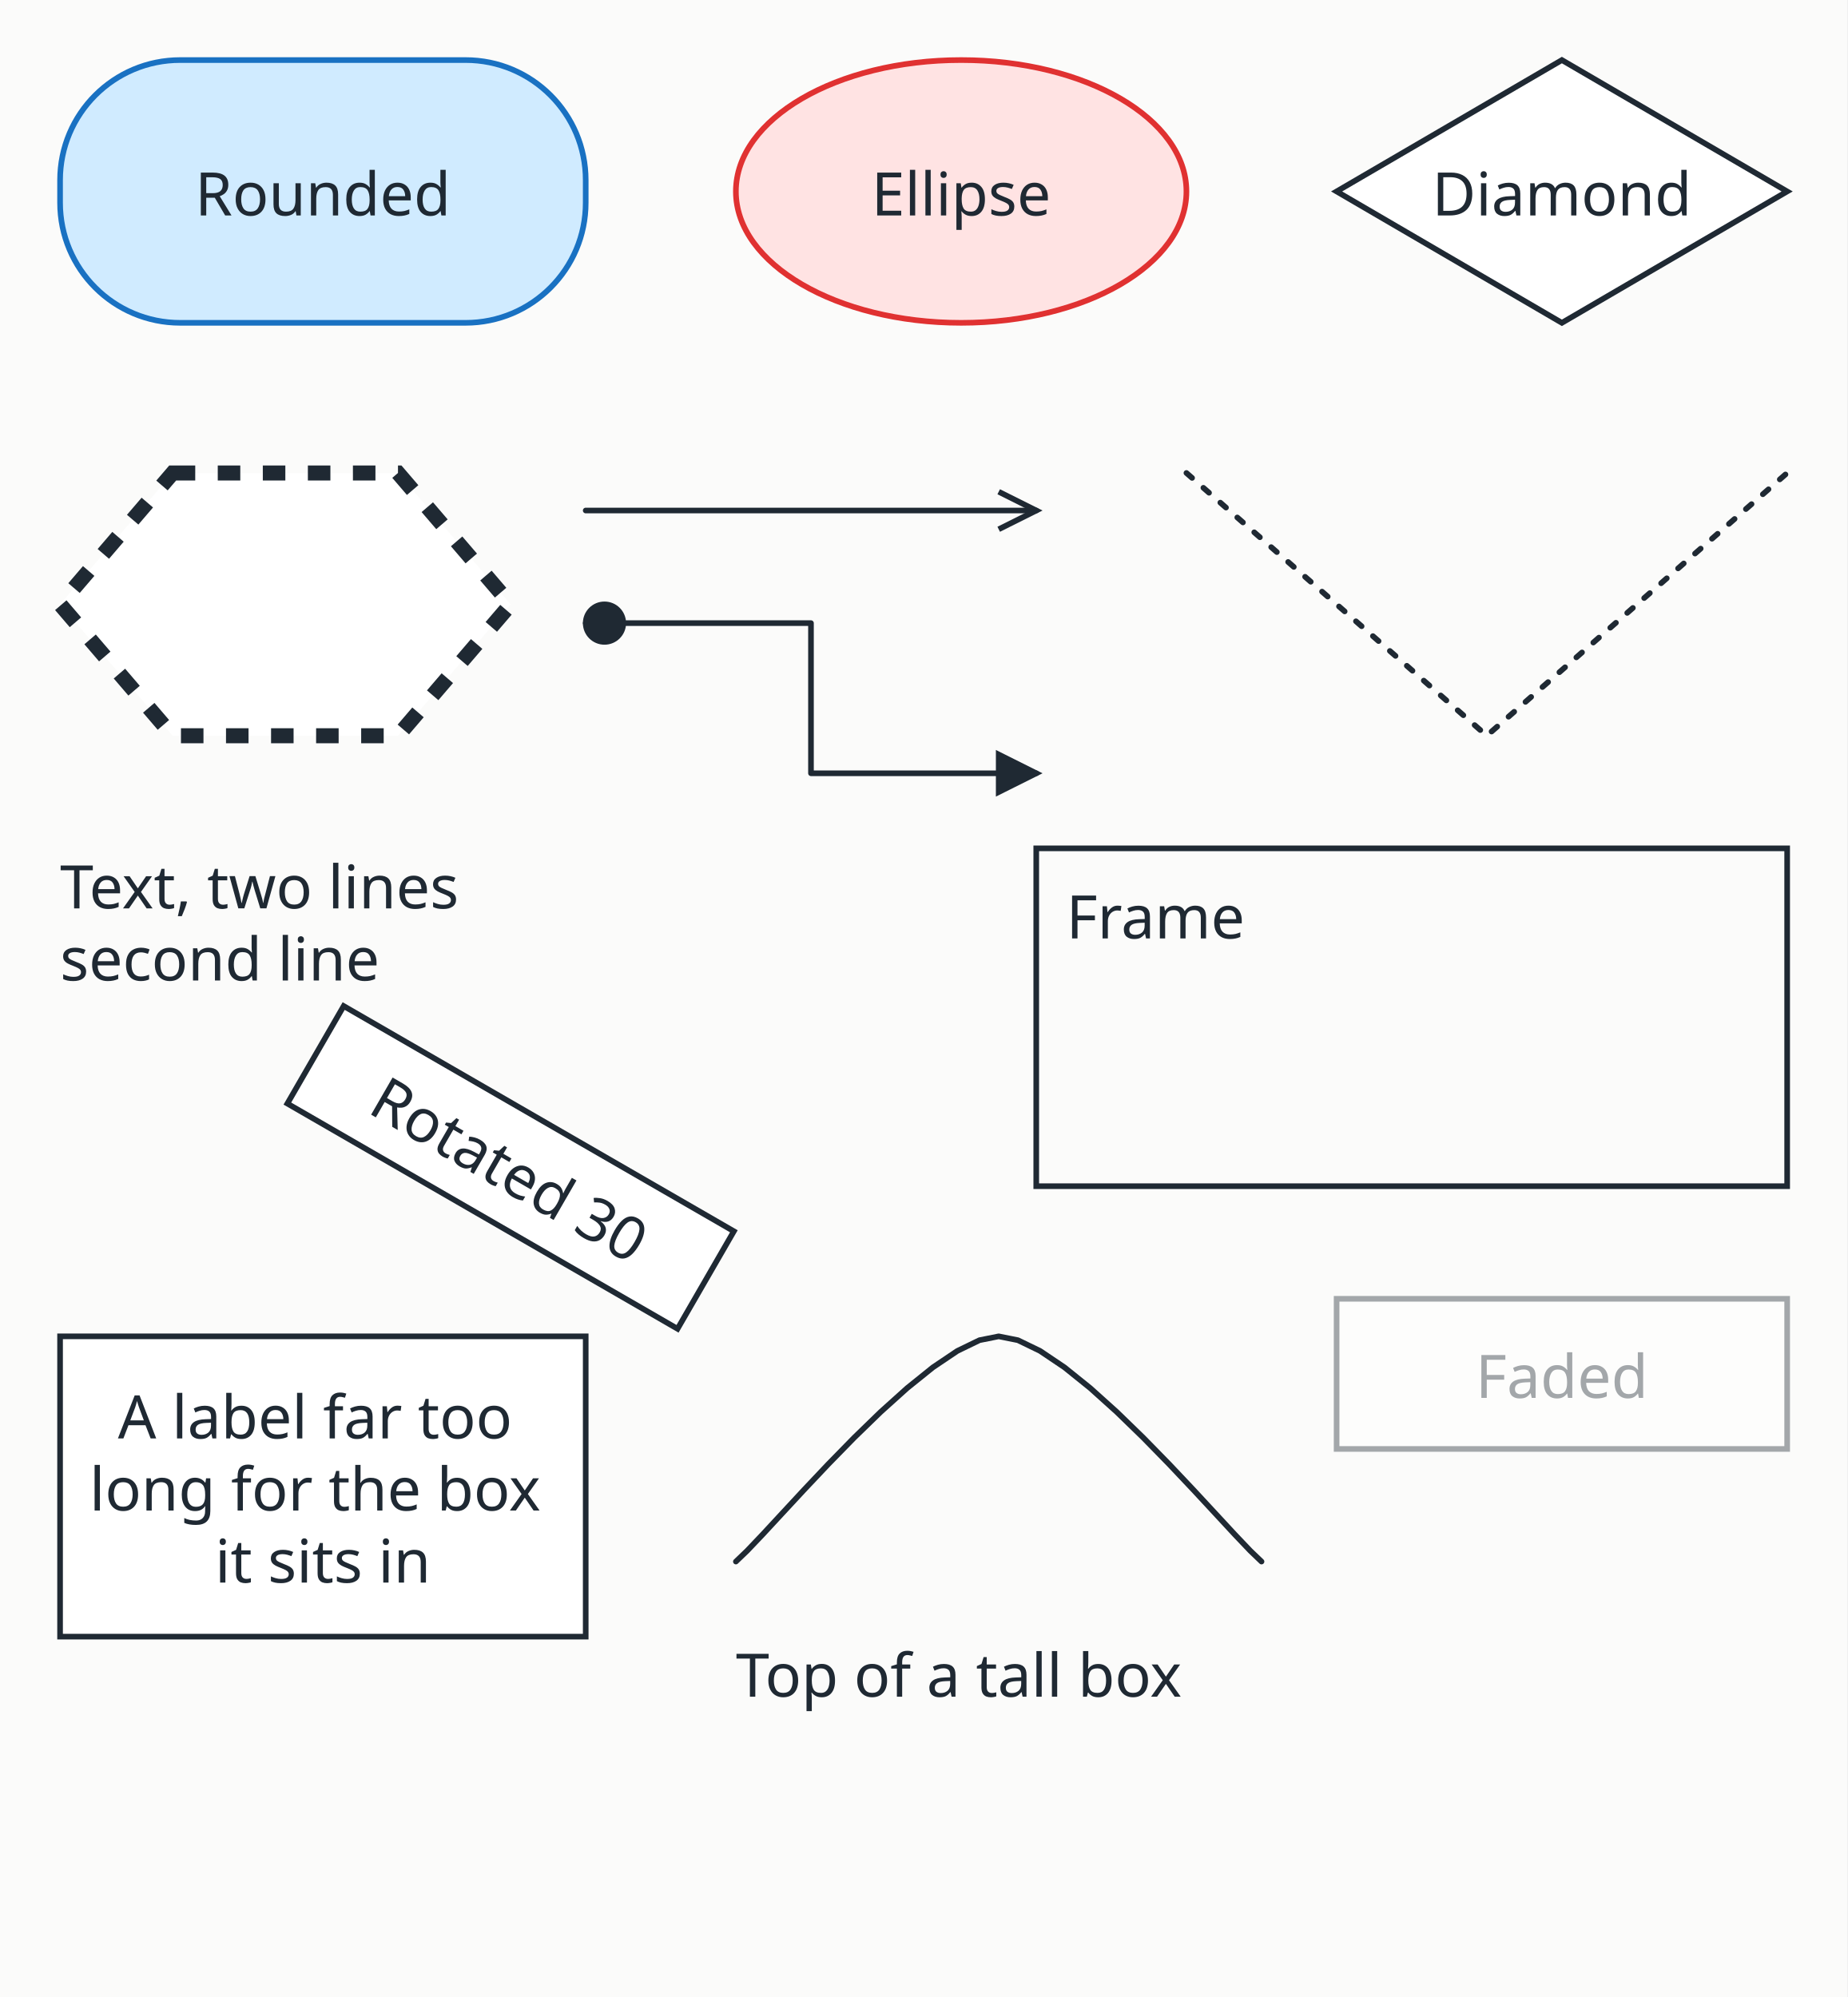
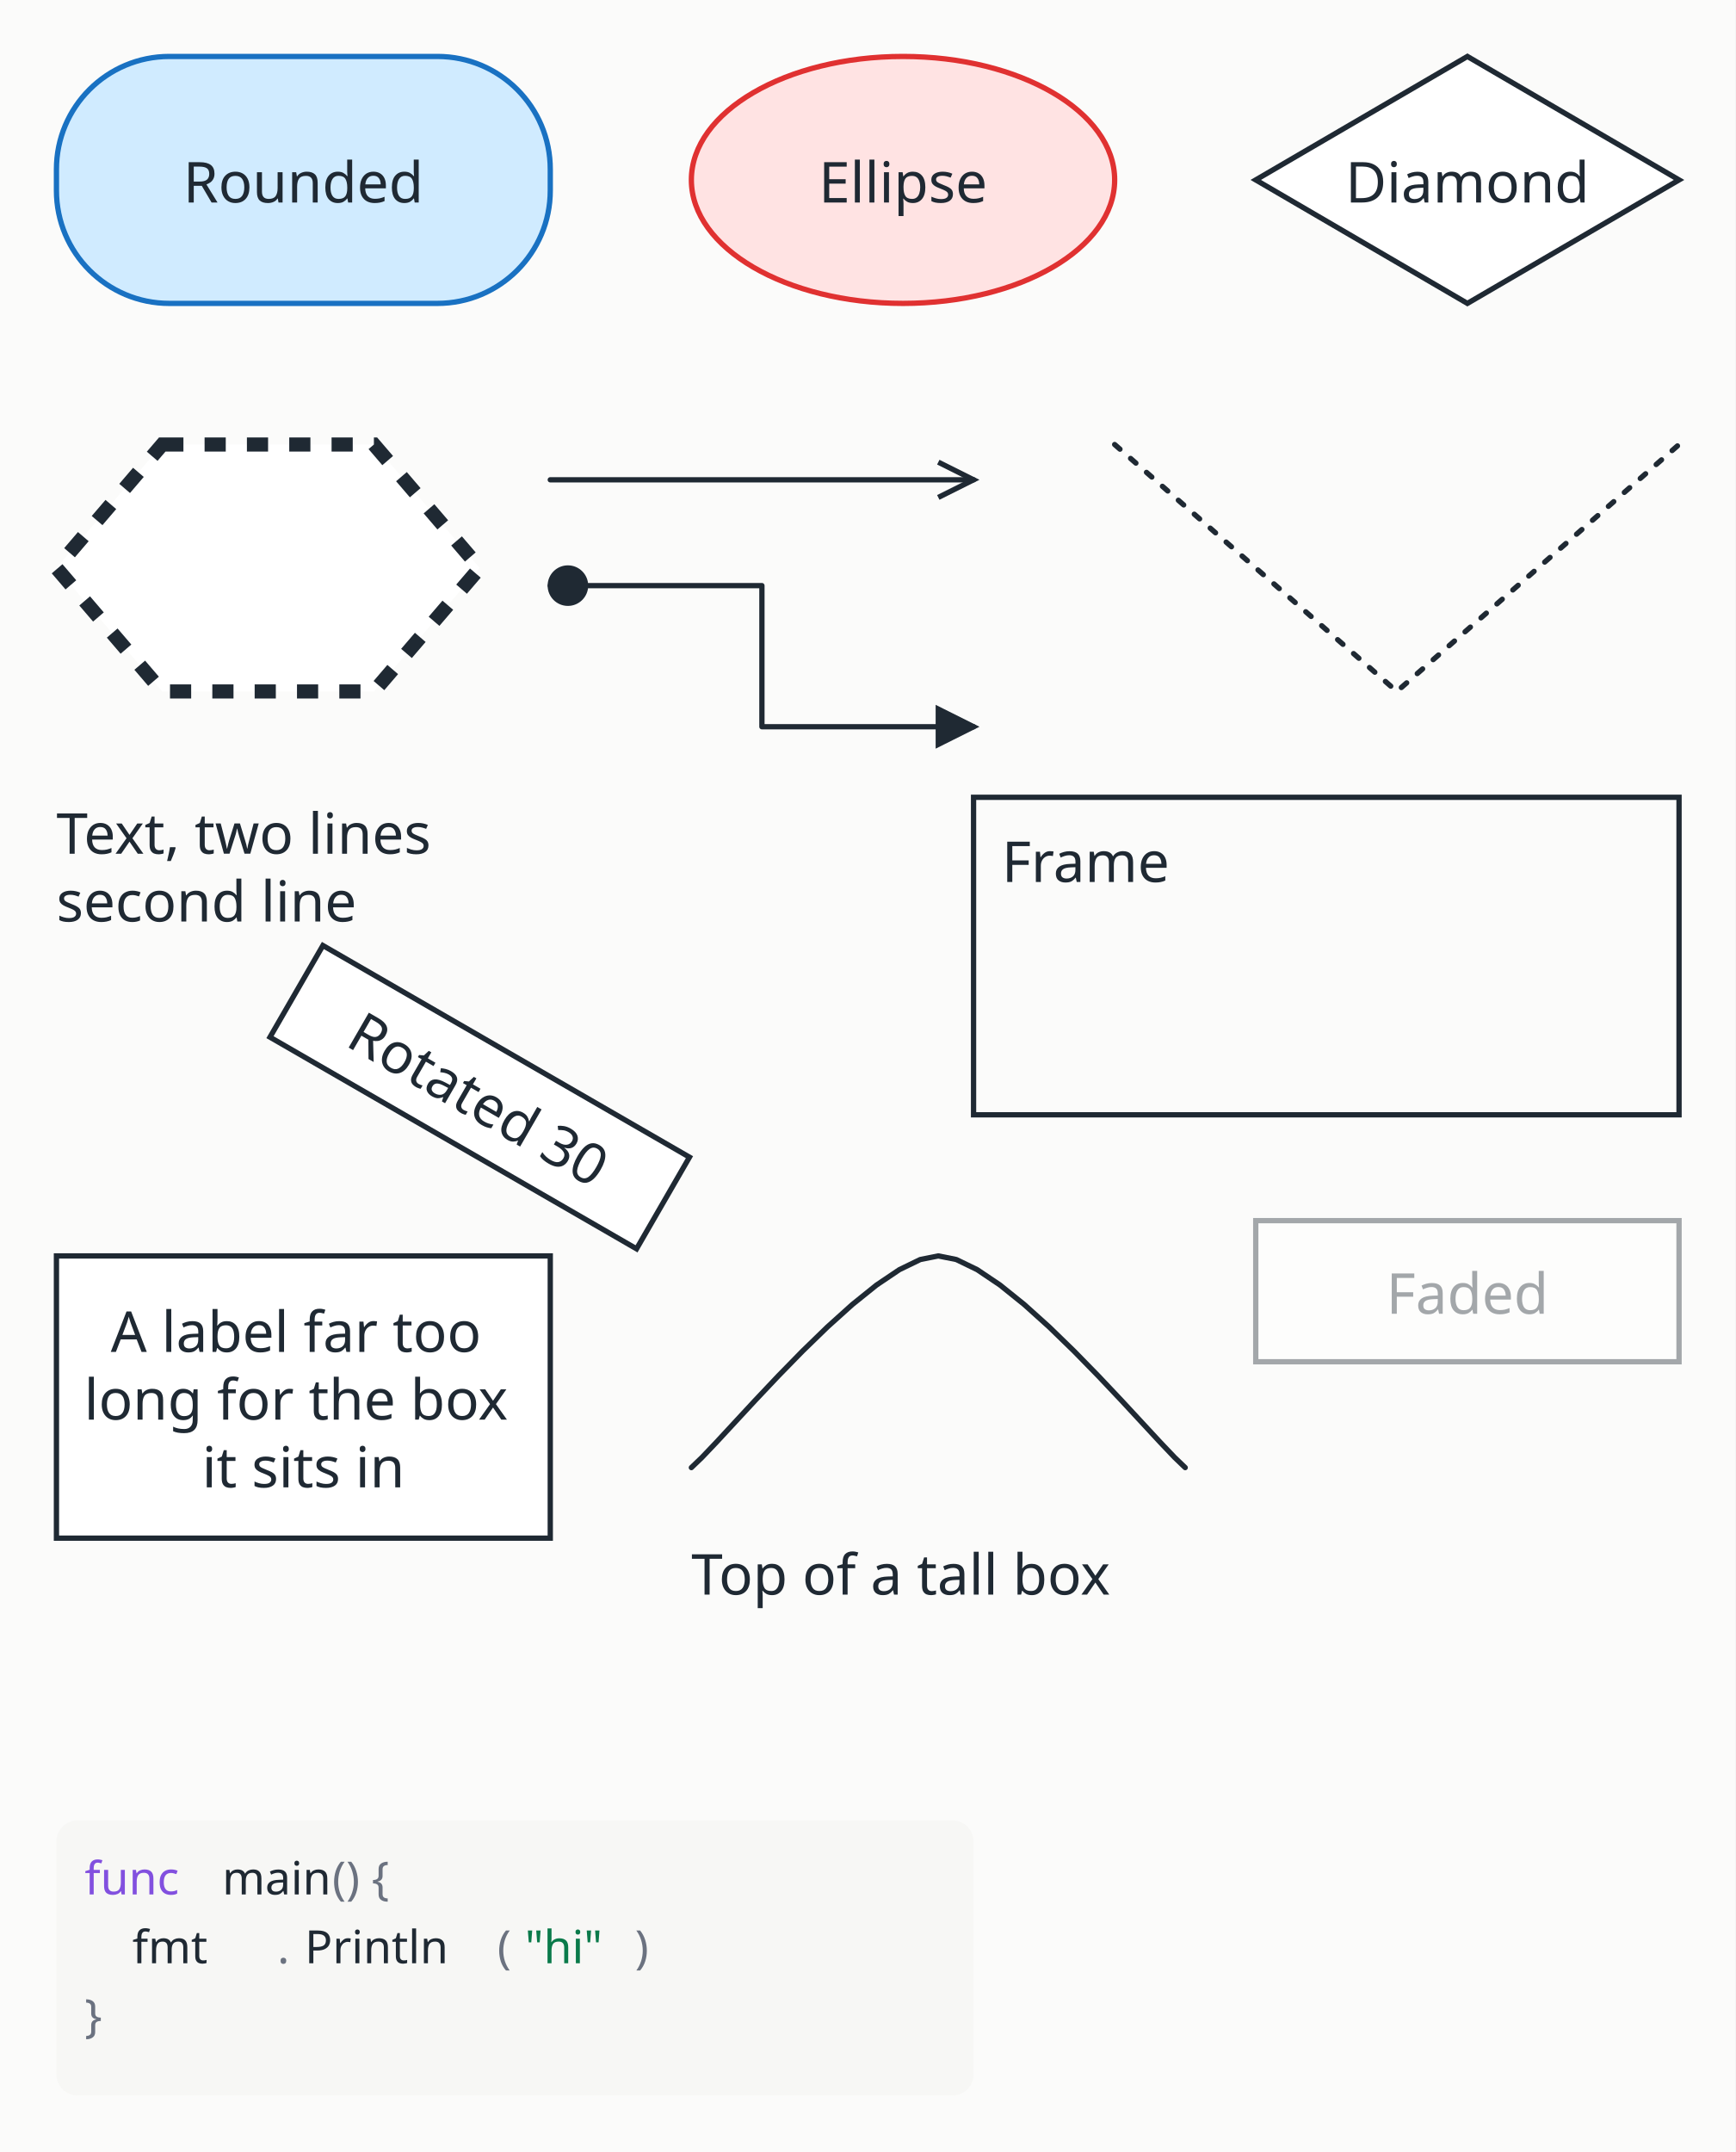
- <svg xmlns="http://www.w3.org/2000/svg" width="492" height="532" viewBox="-16 -16 492 532">
-   <rect data-background="true" x="-16" y="-16" width="492" height="532" fill="#fbfbfa" />
+ <svg xmlns="http://www.w3.org/2000/svg" width="492" height="610" viewBox="-16 -16 492 610">
+   <rect data-background="true" x="-16" y="-16" width="492" height="610" fill="#fbfbfa" />
  <g data-id="r">
    <rect x="0" y="0" width="140" height="70" rx="32" fill="#d0ebff" stroke="#1971c2" stroke-width="1.5" />
    <text x="70" y="41.4" fill="#1f2933" font-family="'Geist', system-ui, sans-serif" font-size="16" text-anchor="middle">
      <tspan x="70" dy="0">Rounded</tspan>
    </text>
  </g>
  <g data-id="e">
    <ellipse cx="240" cy="35" rx="60" ry="35" fill="#ffe3e3" stroke="#e03131" stroke-width="1.5" />
    <text x="240" y="41.4" fill="#1f2933" font-family="'Geist', system-ui, sans-serif" font-size="16" text-anchor="middle">
      <tspan x="240" dy="0">Ellipse</tspan>
    </text>
  </g>
  <g data-id="d">
    <g transform="translate(340 0)">
      <path d="M60 0 L120 35 L60 70 L0 35 Z" fill="#ffffff" stroke="#1f2933" stroke-width="1.5" />
    </g>
    <text x="400" y="41.4" fill="#1f2933" font-family="'Geist', system-ui, sans-serif" font-size="16" text-anchor="middle">
      <tspan x="400" dy="0">Diamond</tspan>
    </text>
  </g>
  <g data-id="h">
    <g transform="translate(0 110)">
      <path d="M30 0 L90 0 L120 35 L90 70 L30 70 L0 35 Z" fill="#ffffff" stroke="#1f2933" stroke-width="4" stroke-dasharray="6 6" />
    </g>
  </g>
  <g data-id="a1">
    <polyline points="140 120 260 120" fill="none" stroke="#1f2933" stroke-width="1.5" stroke-linecap="round" stroke-linejoin="round" />
    <g data-head="end" transform="translate(260 120) rotate(0)">
      <path d="M-10 -5 L0 0 L-10 5" fill="none" stroke="#1f2933" stroke-width="1.5" />
    </g>
  </g>
  <g data-id="a2">
    <polyline points="140 150 200 150 200 190 260 190" fill="none" stroke="#1f2933" stroke-width="1.5" stroke-linecap="round" stroke-linejoin="round" />
    <g data-head="start" transform="translate(140 150) rotate(180)">
      <path d="M-10 0 C-10 -2.761 -7.761 -5 -5 -5 C-2.239 -5 0 -2.761 0 0 C0 2.761 -2.239 5 -5 5 C-7.761 5 -10 2.761 -10 0 Z" fill="#1f2933" stroke="#1f2933" stroke-width="1.5" />
    </g>
    <g data-head="end" transform="translate(260 190) rotate(0)">
      <path d="M0 0 L-10 -5 L-10 5 Z" fill="#1f2933" stroke="#1f2933" stroke-width="1.5" />
    </g>
  </g>
  <g data-id="l">
    <polyline points="300 110 380 180 460 110" fill="none" stroke="#1f2933" stroke-width="1.5" stroke-dasharray="2 4" stroke-linecap="round" stroke-linejoin="round" />
  </g>
  <g data-id="t">
    <text x="0" y="226" fill="#1f2933" font-family="'Geist', system-ui, sans-serif" font-size="16" text-anchor="start">
      <tspan x="0" dy="0">Text, two lines</tspan>
      <tspan x="0" dy="19.2">second line</tspan>
    </text>
  </g>
  <g data-id="f">
    <rect x="260" y="210" width="200" height="90" fill="none" stroke="#1f2933" stroke-width="1.5" />
    <text x="268" y="234" fill="#1f2933" font-family="'Geist', system-ui, sans-serif" font-size="16" text-anchor="start">
      <tspan x="268" dy="0">Frame</tspan>
    </text>
  </g>
  <g data-id="turned" transform="rotate(30 120 295)">
    <rect x="60" y="280" width="120" height="30" fill="#ffffff" stroke="#1f2933" stroke-width="1.5" />
    <text x="120" y="301.4" fill="#1f2933" font-family="'Geist', system-ui, sans-serif" font-size="16" text-anchor="middle">
      <tspan x="120" dy="0">Rotated 30</tspan>
    </text>
  </g>
  <g data-id="faded" opacity="0.4">
    <rect x="340" y="330" width="120" height="40" fill="#ffffff" stroke="#1f2933" stroke-width="1.5" />
    <text x="400" y="356.4" fill="#1f2933" font-family="'Geist', system-ui, sans-serif" font-size="16" text-anchor="middle">
      <tspan x="400" dy="0">Faded</tspan>
    </text>
  </g>
  <g data-id="wrapped">
    <rect x="0" y="340" width="140" height="80" fill="#ffffff" stroke="#1f2933" stroke-width="1.5" />
    <text x="70" y="367.2" fill="#1f2933" font-family="'Geist', system-ui, sans-serif" font-size="16" text-anchor="middle">
      <tspan x="70" dy="0">A label far too</tspan>
      <tspan x="70" dy="19.2">long for the box</tspan>
      <tspan x="70" dy="19.2">it sits in</tspan>
    </text>
  </g>
  <g data-id="curve">
    <polyline points="180 400 182.981 397.139 187.13 392.778 192.25 387.25 198.148 380.889 204.63 374.028 211.5 367 218.565 360.139 225.63 353.778 232.5 348.25 238.981 343.889 244.88 341.028 250 340 255.12 341.028 261.019 343.889 267.5 348.25 274.37 353.778 281.435 360.139 288.5 367 295.37 374.028 301.852 380.889 307.75 387.25 312.87 392.778 317.019 397.139 320 400" fill="none" stroke="#1f2933" stroke-width="1.5" stroke-linecap="round" stroke-linejoin="round" />
  </g>
  <g data-id="tall">
    <text x="180" y="436" fill="#1f2933" font-family="'Geist', system-ui, sans-serif" font-size="16" text-anchor="start">
      <tspan x="180" dy="0">Top of a tall box</tspan>
    </text>
  </g>
+   <g data-id="code">
+     <rect x="0" y="500" width="260" height="78" rx="6" fill="#f7f7f5" />
+     <text x="8" y="521" fill="#8250df" font-family="Geist Mono" font-size="13" xml:space="preserve">func</text>
+     <text x="39.2" y="521" fill="#1f2933" font-family="Geist Mono" font-size="13" xml:space="preserve"> </text>
+     <text x="47" y="521" fill="#1f2933" font-family="Geist Mono" font-size="13" xml:space="preserve">main</text>
+     <text x="78.2" y="521" fill="#6b7280" font-family="Geist Mono" font-size="13" xml:space="preserve">() {</text>
+     <text x="8" y="540.5" fill="#1f2933" font-family="Geist Mono" font-size="13" xml:space="preserve">    fmt</text>
+     <text x="62.6" y="540.5" fill="#6b7280" font-family="Geist Mono" font-size="13" xml:space="preserve">.</text>
+     <text x="70.4" y="540.5" fill="#1f2933" font-family="Geist Mono" font-size="13" xml:space="preserve">Println</text>
+     <text x="125" y="540.5" fill="#6b7280" font-family="Geist Mono" font-size="13" xml:space="preserve">(</text>
+     <text x="132.8" y="540.5" fill="#0a7a4a" font-family="Geist Mono" font-size="13" xml:space="preserve">"hi"</text>
+     <text x="164" y="540.5" fill="#6b7280" font-family="Geist Mono" font-size="13" xml:space="preserve">)</text>
+     <text x="8" y="560" fill="#6b7280" font-family="Geist Mono" font-size="13" xml:space="preserve">}</text>
+   </g>
</svg>
